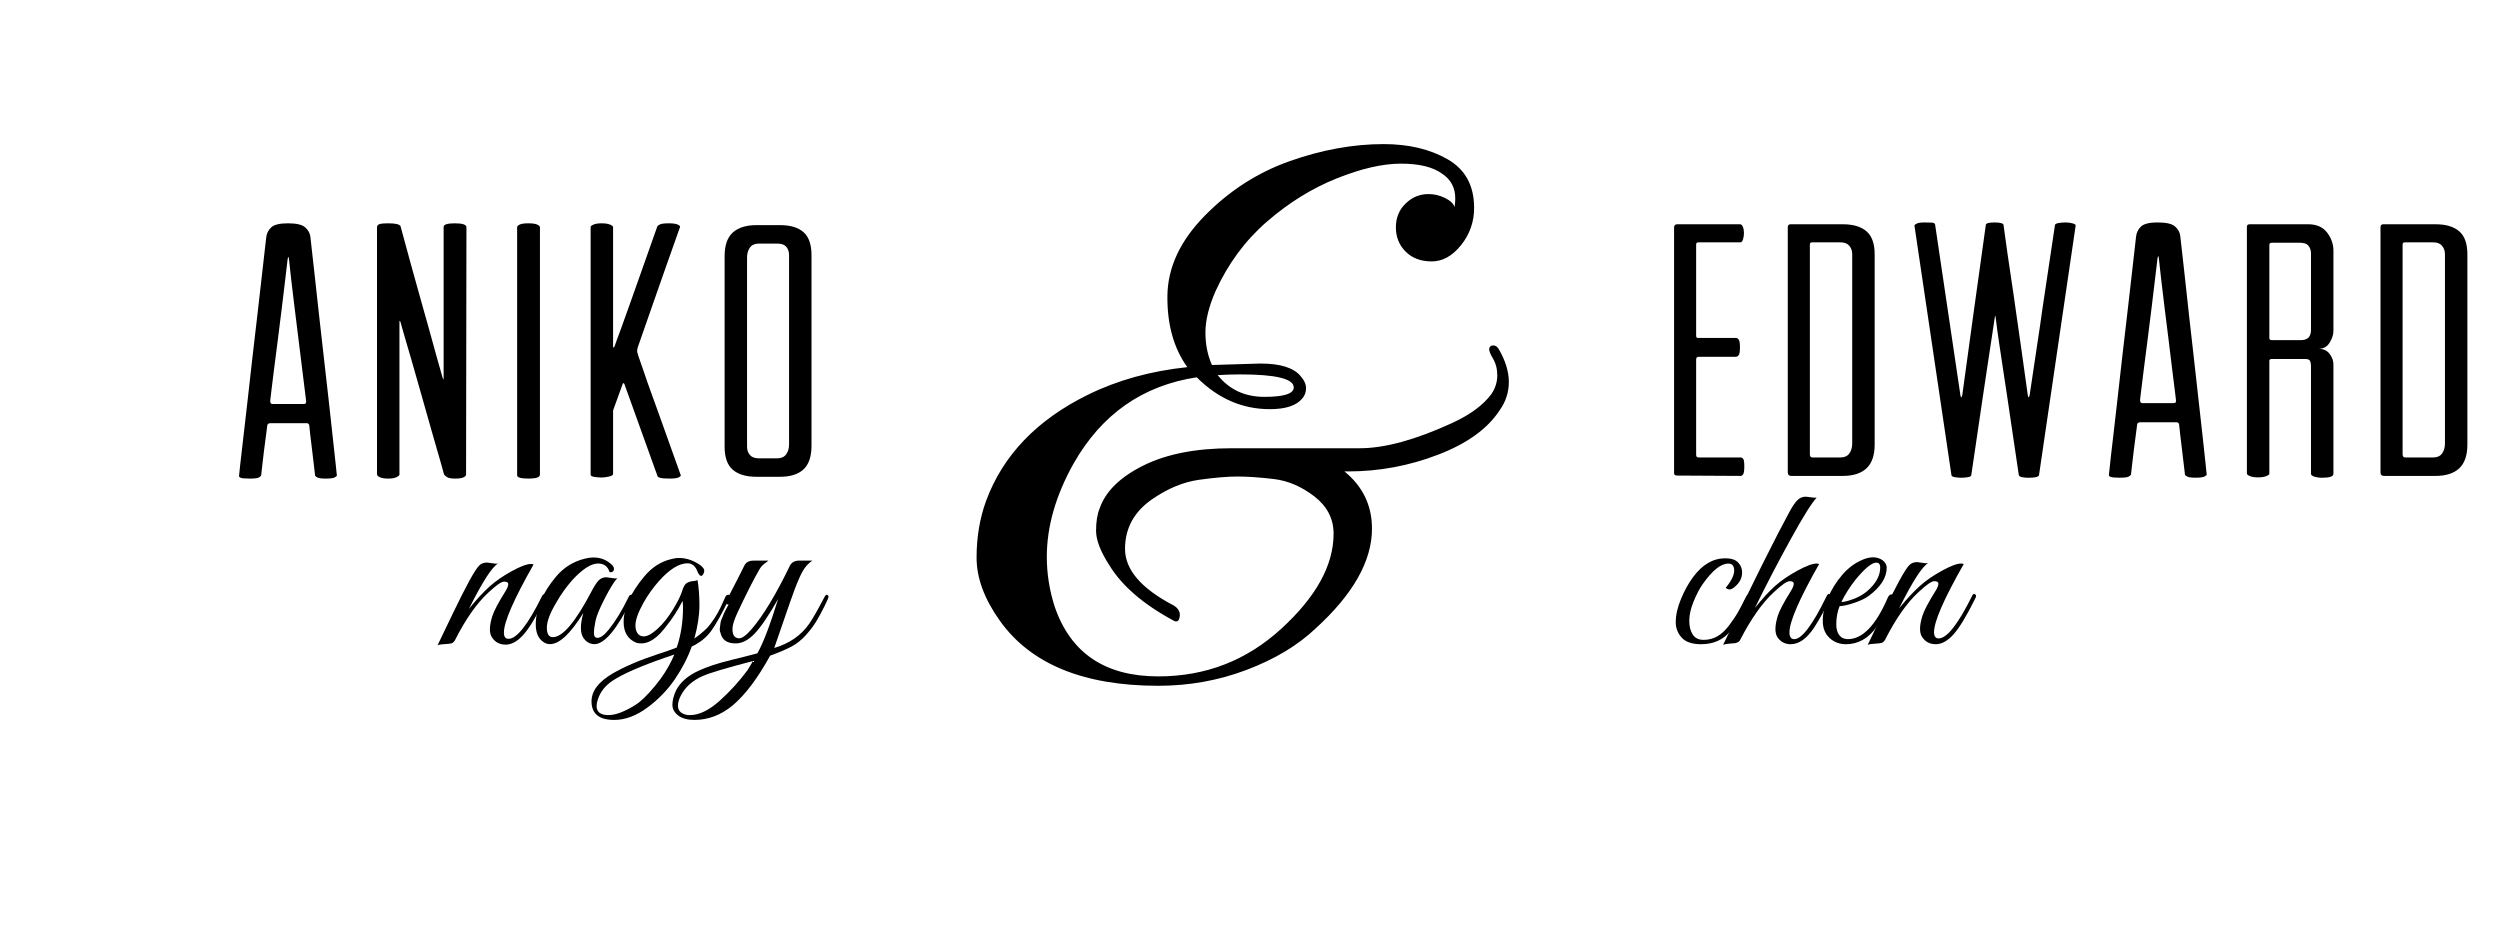
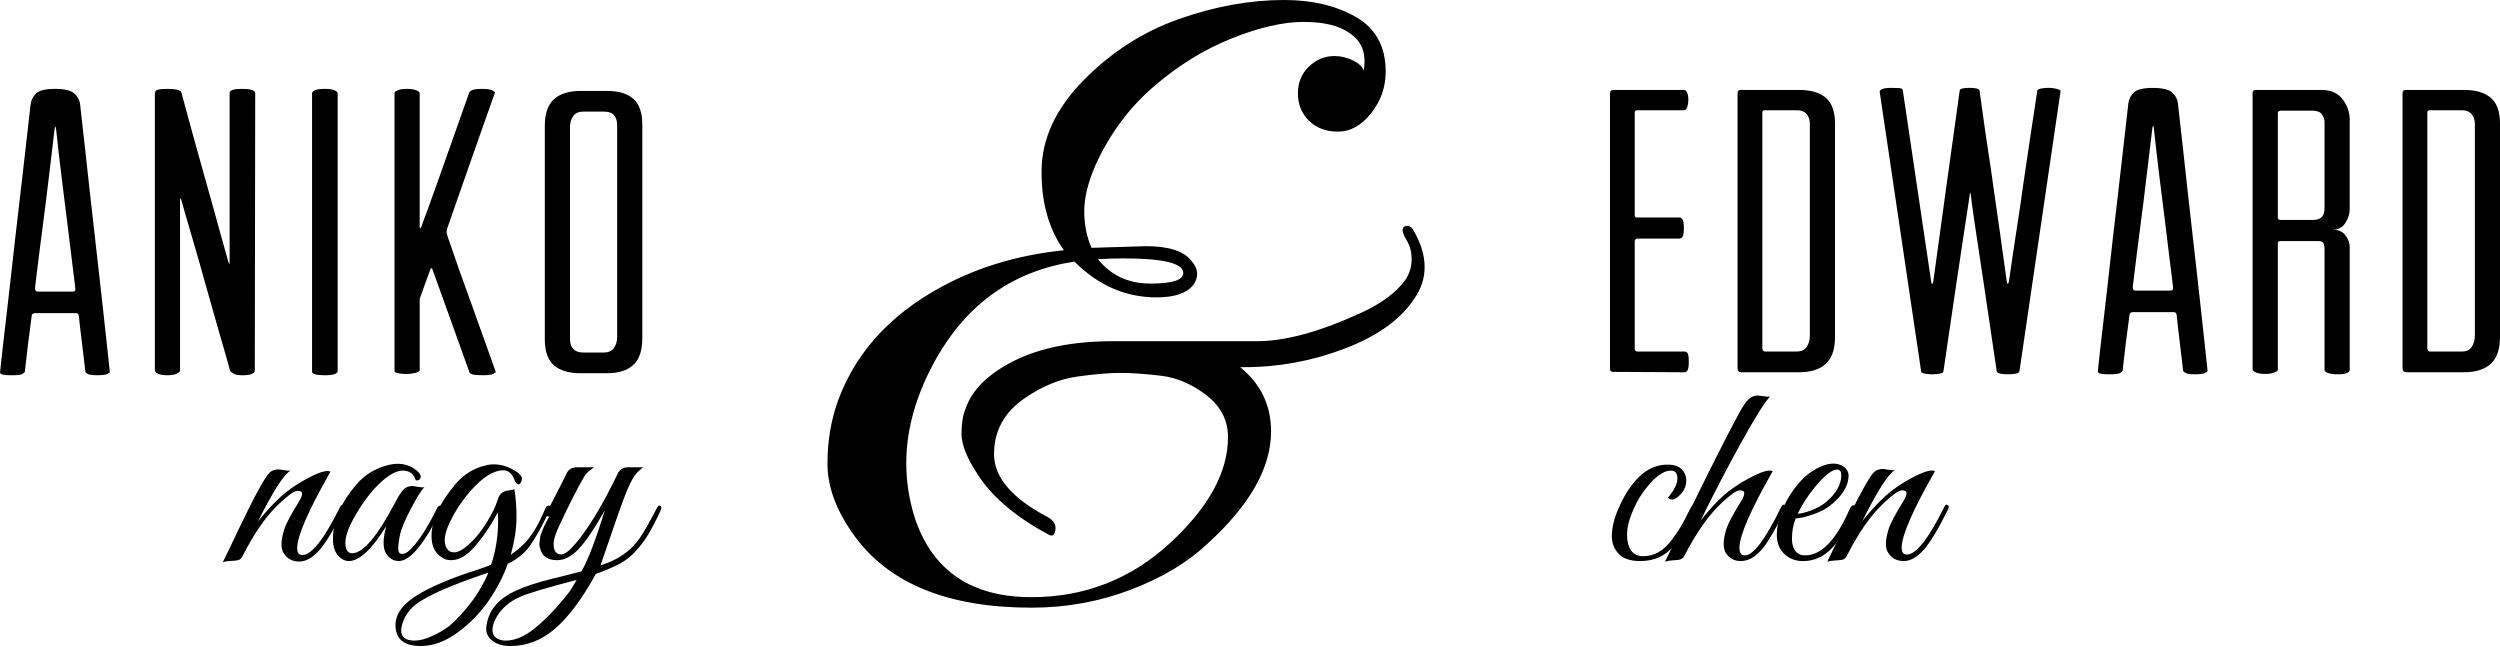
- <svg xmlns="http://www.w3.org/2000/svg" width="248.555" height="93.815" viewBox="0 0 248.555 93.815">
-   <path d="M28.627 22.202c.84 0 1.41.132 1.71.396.3.265.474.576.522.936 0 .048.04.427.125 1.134.083.708.186 1.62.306 2.736s.26 2.376.415 3.78c.156 1.404.318 2.838.486 4.302.168 1.464.33 2.898.487 4.302.156 1.404.293 2.658.414 3.762l.29 2.665c.07.672.107 1.02.107 1.043.023.05-.042.115-.198.2-.157.082-.45.124-.883.124s-.714-.035-.846-.107-.21-.132-.233-.18c0-.024-.03-.29-.09-.793l-.198-1.656-.2-1.656c-.06-.504-.09-.792-.09-.864-.023-.167-.107-.252-.25-.252h-3.6c-.193 0-.302.072-.325.216 0 .048-.036.324-.108.828a75.528 75.528 0 0 0-.216 1.656c-.07.6-.138 1.158-.197 1.674-.06.517-.09.786-.09.81-.024.072-.103.145-.234.217s-.44.107-.92.107-.78-.03-.9-.09-.167-.126-.143-.197c0-.024.036-.373.108-1.045.072-.67.174-1.56.306-2.664.133-1.104.277-2.358.433-3.762.156-1.404.318-2.844.486-4.32s.335-2.916.503-4.32c.168-1.404.312-2.664.432-3.78.12-1.116.222-2.016.306-2.7.084-.684.127-1.05.127-1.098a1.57 1.57 0 0 1 .504-1.008c.29-.264.84-.396 1.657-.396zm1.584 17.965c.192 0 .265-.12.217-.36 0-.023-.036-.317-.108-.882a254.03 254.03 0 0 1-.27-2.178 852.792 852.792 0 0 0-.757-6.12c-.132-1.032-.247-1.98-.342-2.844-.095-.864-.167-1.524-.215-1.98-.024-.192-.048-.275-.072-.252-.024.025-.048.11-.072.253-.047.456-.125 1.116-.233 1.98-.108.864-.222 1.812-.342 2.844-.12 1.032-.252 2.088-.396 3.168s-.27 2.064-.38 2.952c-.107.888-.197 1.62-.27 2.196-.07.576-.107.876-.107.9 0 .216.072.324.216.324h3.13zm15.875 7.29c-.168.083-.444.125-.828.125s-.654-.048-.81-.144-.258-.192-.306-.288c0-.023-.108-.414-.324-1.17-.216-.756-.486-1.692-.81-2.808a325.27 325.27 0 0 1-1.026-3.618c-.36-1.296-.702-2.496-1.026-3.6a926.206 926.206 0 0 1-.81-2.772c-.216-.744-.324-1.127-.324-1.152-.024-.072-.048-.114-.072-.126-.024-.012-.036.03-.036.126v15.156c0 .07-.096.156-.288.252-.192.096-.468.144-.828.144-.336 0-.606-.042-.81-.125-.204-.084-.306-.187-.306-.307V22.634c0-.192.09-.312.27-.36.18-.048.462-.072.846-.072.72 0 1.127.096 1.224.288.744 2.76 1.428 5.244 2.052 7.452l.774 2.754s.474 1.705.666 2.412a77.3 77.3 0 0 0 .486 1.728c.132.444.198.678.198.702.023.072.048.132.072.18.024.048.036-.023.036-.216v-14.94c0-.24.372-.36 1.116-.36.768 0 1.152.132 1.152.396l-.036 24.588c0 .097-.084.187-.252.27zm6.48.125c-.77 0-1.152-.107-1.152-.324v-24.66c0-.095.084-.186.252-.27.168-.083.456-.126.864-.126s.702.042.882.126c.18.084.27.175.27.27v24.588c0 .264-.372.396-1.116.396zm10.836-12.42c0 .05.066.252.198.612s.294.828.486 1.404c.19.576.42 1.224.684 1.944.264.72.528 1.452.792 2.196.624 1.752 1.332 3.732 2.124 5.94.024.048-.042.114-.198.198-.156.083-.45.125-.882.125-.48 0-.798-.022-.954-.07-.156-.05-.247-.097-.27-.145l-3.276-9.108c-.024-.096-.06-.15-.108-.162-.048-.012-.084.03-.108.126l-.9 2.485a.449.449 0 0 0-.036.198v6.211c0 .12-.144.21-.432.27-.288.06-.517.09-.684.09-.192 0-.427-.017-.702-.054-.276-.036-.414-.114-.414-.234V22.562c0-.072.096-.15.288-.234.192-.083.456-.126.792-.126.36 0 .642.042.846.126.204.084.306.175.306.27v11.844c0 .048.012.084.036.108.023.024.06-.012.108-.108 0-.023.066-.21.198-.558.13-.348.3-.804.504-1.368.204-.563.432-1.2.684-1.908l.774-2.178 2.088-5.904c.023-.072.114-.144.27-.216.156-.072.45-.108.882-.108.408 0 .702.042.882.126.18.084.257.162.234.234a894.123 894.123 0 0 1-1.404 3.96 557.76 557.76 0 0 0-1.35 3.852c-.492 1.416-.98 2.808-1.458 4.176-.072.24-.072.445 0 .612zm14.148-12.78c1.03 0 1.812.234 2.34.702.527.468.792 1.23.792 2.286v18.936c0 1.08-.265 1.867-.792 2.358-.528.492-1.31.738-2.34.738h-2.34c-1.032 0-1.818-.234-2.358-.702s-.81-1.23-.81-2.286V25.48c0-1.08.27-1.867.81-2.36.54-.49 1.326-.737 2.358-.737h2.34zm.9 2.988c0-.335-.09-.612-.27-.828-.18-.216-.474-.324-.882-.324h-1.872c-.384 0-.672.132-.864.396-.192.265-.288.588-.288.972v18.828c0 .336.096.612.288.828.192.216.48.324.864.324h1.872c.384 0 .672-.132.864-.396.192-.264.288-.588.288-.972V25.37zm-25.4 30.75c-1.967 3.457-2.95 5.713-2.95 6.77 0 .415.15.624.455.624.816 0 1.912-1.385 3.288-4.152.096-.225.192-.312.288-.264.097.047.145.11.145.19s-.032.177-.096.29c-.85 1.71-1.565 2.89-2.15 3.54-.583.647-1.167.972-1.75.972-.585 0-1.03-.225-1.333-.673-.16-.208-.24-.49-.24-.853 0-.36.08-.795.24-1.307.16-.513.6-1.345 1.32-2.496.176-.288.264-.516.264-.684s-.135-.252-.407-.252c-.272 0-.792.36-1.56 1.08-1.152 1.056-2.264 2.64-3.336 4.752-.096.16-.204.26-.324.3-.12.04-.356.068-.708.084s-.583.057-.696.12c.255-.512.76-1.56 1.51-3.144 1.345-2.8 2.225-4.4 2.64-4.8.193-.192.457-.288.793-.288.064 0 .228.023.492.07s.46.058.588.025c-.592.32-1.56 1.824-2.904 4.512.75-.928 1.435-1.668 2.05-2.22s1.357-1.063 2.22-1.536c.865-.473 1.497-.71 1.897-.71a.82.82 0 0 1 .264.05z" />
-   <path d="M60.155 59.445c-.528 1.016-.844 1.775-.948 2.28-.104.503-.156.91-.156 1.224s.12.467.36.467c.305 0 .68-.28 1.13-.84.655-.815 1.303-1.88 1.943-3.192.063-.144.136-.224.216-.24.127-.047.19 0 .19.145 0 .08-.023.176-.07.288-1.473 2.976-2.713 4.464-3.72 4.464-.465 0-.84-.224-1.13-.672-.143-.24-.215-.56-.215-.96s.08-.888.24-1.464c-1.28 2.064-2.384 3.096-3.312 3.096-.256 0-.488-.08-.696-.24-.48-.336-.72-.912-.72-1.728 0-1.567.68-3.16 2.04-4.776.768-.896 1.712-1.48 2.832-1.752.303-.08.59-.12.863-.12.736 0 1.36.257 1.872.77.16.175.208.343.144.503-.065.16-.202.224-.41.19-.175-.576-.56-.863-1.15-.863-.69 0-1.537.544-2.545 1.632a13.08 13.08 0 0 0-1.608 2.255c-.624 1.04-.936 1.872-.936 2.496s.2.938.6.938c.96 0 2.217-1.473 3.77-4.416.303-.592.56-.996.767-1.213a1.05 1.05 0 0 1 .792-.325c.063 0 .227.024.49.072.265.05.46.057.59.024-.29.287-.697.94-1.225 1.955z" />
-   <path d="M61.066 71.577c-1.504 0-2.256-.616-2.256-1.85 0-1.022.696-1.942 2.088-2.76 1.184-.687 2.696-1.335 4.536-1.942.848-.272 1.464-.488 1.848-.648.416-1.215.624-2.544.624-3.984 0-.287-.016-.504-.048-.647-.448.912-1.064 1.85-1.848 2.808-.928 1.152-1.848 1.6-2.76 1.344-.832-.352-1.248-1.04-1.248-2.063 0-1.376.688-2.888 2.064-4.536.752-.897 1.632-1.465 2.64-1.704.272-.08.543-.12.816-.12.72 0 1.424.24 2.112.72.256.208.384.384.384.527a.715.715 0 0 1-.144.42c-.096.137-.196.152-.3.05a.805.805 0 0 1-.204-.302c-.208-.59-.544-.887-1.008-.887-.848 0-1.8.593-2.856 1.776-.592.67-1.104 1.39-1.536 2.16-.528.958-.792 1.698-.792 2.22s.16.867.48 1.043a.84.84 0 0 0 .336.072c.368 0 .828-.252 1.38-.756.552-.505 1.064-1.146 1.536-1.92.472-.777.77-1.382.9-1.813.128-.432.284-.704.468-.816.184-.11.388-.175.612-.19.224-.016.375-.057.456-.12.128.72.192 1.563.192 2.532 0 .968-.168 2.068-.504 3.3.735-.528 1.26-1 1.572-1.416s.56-.792.744-1.128c.184-.336.348-.668.492-.996.144-.328.24-.54.288-.637a.333.333 0 0 1 .24-.18c.112-.023.168.028.168.156 0 .08-.024.177-.072.29-.704 1.455-1.292 2.507-1.764 3.155-.472.647-1.116 1.163-1.932 1.548-.384 1.088-.94 2.168-1.668 3.24a11.738 11.738 0 0 1-2.748 2.832c-1.104.814-2.2 1.222-3.288 1.222zm-1.752-1.39c0 .606.392.91 1.176.91.464 0 .987-.136 1.572-.407a8.267 8.267 0 0 0 1.452-.84c.656-.528 1.375-1.312 2.16-2.353.592-.832 1.048-1.64 1.368-2.424l-.84.288c-2.496.864-4.256 1.633-5.28 2.305-.752.496-1.248 1.128-1.488 1.896-.08.24-.12.45-.12.626z" />
-   <path d="M69.06 71.577c-.705 0-1.25-.147-1.633-.444-.384-.296-.576-.652-.576-1.068s.12-.887.36-1.416c.417-.816 1.17-1.473 2.257-1.968.816-.385 1.896-.74 3.24-1.068a85.974 85.974 0 0 0 2.592-.66c.575-1.008 1.263-2.81 2.063-5.4-.928 1.633-1.704 2.776-2.328 3.433-.624.656-1.256.983-1.896.983-.865 0-1.37-.36-1.513-1.08-.064-.11-.08-.28-.048-.504.03-.224.05-.384.06-.48.007-.096.06-.25.155-.467.096-.218.16-.374.192-.47.176-.367.328-.655.456-.863-.256 0-.328-.13-.216-.385l.432-.84c.543-1.04.99-1.92 1.343-2.64.16-.336.472-.504.936-.504h1.463a2.905 2.905 0 0 1-.24.192c-.288.19-.504.416-.648.672-.576.992-1.296 2.408-2.16 4.248-.352.752-.528 1.304-.528 1.656 0 .352.06.6.18.743s.284.215.492.215c.303 0 .727-.32 1.27-.96 1.137-1.327 2.393-3.415 3.77-6.264.175-.335.487-.503.935-.503h1.296c-.416.288-.743.65-.983 1.092-.24.44-.5 1.035-.78 1.787s-.632 1.752-1.056 3a221.091 221.091 0 0 1-.97 2.81c1.503-.45 2.655-1.24 3.455-2.378.352-.497.855-1.376 1.512-2.64.112-.225.212-.313.3-.266.087.05.132.113.132.193s-.133.387-.397.924c-.264.536-.532 1.032-.804 1.488s-.625.925-1.057 1.404c-.432.48-.912.86-1.44 1.14-.528.28-1.232.58-2.112.9-1.23 2.24-2.47 3.888-3.72 4.943-1.168.963-2.432 1.442-3.79 1.442zM67.666 69.2c-.176.353-.264.677-.264.974 0 .295.112.523.336.684.224.16.503.24.84.24.927 0 1.92-.477 2.975-1.43a20.168 20.168 0 0 0 2.784-3.06l.527-.888c-2.64.688-4.304 1.185-4.992 1.488-1.024.448-1.76 1.112-2.208 1.993zm103.909-10.766c.56-.672.84-1.24.84-1.705 0-.464-.192-.696-.576-.696-.753 0-1.608.688-2.568 2.064-.305.432-.6 1-.89 1.703-.287.706-.43 1.342-.43 1.91 0 .567.114 1.027.347 1.38.23.352.59.527 1.08.527s.938-.115 1.355-.348c.416-.233.812-.602 1.188-1.105s.66-.924.853-1.26c.19-.336.456-.84.792-1.513.11-.223.207-.315.288-.275.08.04.12.096.12.168s-.108.336-.324.792c-.217.456-.433.884-.648 1.284s-.524.85-.924 1.345c-.72.896-1.704 1.344-2.952 1.344-.896 0-1.54-.22-1.932-.66a2.218 2.218 0 0 1-.588-1.524c0-.704.17-1.473.516-2.305.344-.83.74-1.55 1.188-2.158.928-1.265 2-1.896 3.217-1.896.59 0 1.02.14 1.282.42.265.28.396.605.396.972 0 .545-.225 1.01-.672 1.393-.225.21-.412.313-.564.313s-.285-.058-.397-.17z" />
-   <path d="M177.91 62.873c0 .448.16.672.48.672.752 0 1.815-1.408 3.19-4.224.113-.223.213-.31.302-.264.088.05.132.113.132.192 0 .08-.093.31-.276.685a34.75 34.75 0 0 1-.552 1.08 24.37 24.37 0 0 1-.804 1.355c-.736 1.12-1.52 1.68-2.353 1.68-.545 0-.977-.224-1.297-.672-.144-.207-.216-.492-.216-.852s.08-.796.24-1.31c.16-.51.6-1.343 1.32-2.495.175-.288.264-.517.264-.685s-.136-.252-.407-.252c-.272 0-.792.36-1.56 1.08-1.152 1.056-2.272 2.64-3.36 4.752-.112.24-.408.36-.888.36-.433.03-.704.08-.816.144 3.04-6.32 5.24-10.73 6.6-13.226.303-.56.57-.95.804-1.176.23-.224.508-.336.828-.336.08 0 .247.02.504.06.256.04.447.053.575.036-.478.496-1.34 1.87-2.578 4.117a155.14 155.14 0 0 0-3.564 6.852c.752-.943 1.428-1.68 2.028-2.208.6-.53 1.332-1.03 2.195-1.5.865-.473 1.497-.71 1.897-.71.096 0 .184.017.264.05-1.965 3.457-2.95 5.72-2.95 6.793z" />
-   <path d="M182.902 60.258c-.224.543-.336 1.15-.336 1.823 0 .45.1.805.3 1.068.2.265.484.396.853.396 1.454 0 2.774-1.367 3.96-4.104.11-.256.247-.368.407-.336.063.016.096.056.096.12 0 .063-.18.483-.54 1.26s-.725 1.403-1.092 1.884c-.815 1.12-1.823 1.68-3.023 1.68-.64 0-1.185-.207-1.632-.623-.448-.416-.672-.984-.672-1.705 0-.72.172-1.483.516-2.29.343-.81.81-1.562 1.403-2.257.592-.697 1.27-1.205 2.04-1.525.368-.16.72-.24 1.056-.24s.647.097.936.29c.27.224.407.472.407.743 0 .96-.575 1.88-1.728 2.76-.353.272-.85.517-1.488.733-.64.215-1.13.325-1.465.325zm4.033-3.84c0-.32-.128-.48-.384-.48-.447 0-1.127.552-2.04 1.656a12.449 12.449 0 0 0-1.44 2.256c.273 0 .67-.097 1.19-.29.52-.19.97-.446 1.354-.767.88-.752 1.32-1.544 1.32-2.376z" />
-   <path d="M195.238 56.08c-1.968 3.457-2.952 5.713-2.952 6.77 0 .416.15.623.456.623.815 0 1.912-1.383 3.288-4.15.096-.225.19-.313.288-.266.096.05.144.113.144.192 0 .08-.032.176-.096.287-.85 1.713-1.564 2.893-2.148 3.54s-1.168.972-1.752.972-1.028-.225-1.332-.673c-.16-.207-.24-.492-.24-.852s.08-.796.24-1.31c.16-.51.6-1.343 1.32-2.495.176-.287.264-.516.264-.684s-.136-.252-.407-.252c-.27 0-.79.36-1.56 1.08-1.152 1.056-2.265 2.64-3.336 4.752-.096.16-.204.26-.324.3s-.356.067-.708.084-.584.056-.695.12c.256-.512.76-1.56 1.512-3.145 1.343-2.8 2.223-4.4 2.64-4.8.19-.19.455-.288.79-.288.064 0 .23.024.493.072.264.048.46.056.588.023-.59.32-1.56 1.823-2.903 4.512.752-.928 1.437-1.668 2.053-2.22.615-.553 1.355-1.064 2.22-1.536s1.496-.71 1.896-.71c.094.003.182.02.262.05zm-21.922-10.455c.07.096.107.348.107.755 0 .385-.036.637-.107.756-.072.12-.157.18-.252.18l-6.337-.035c-.192 0-.287-.083-.287-.25V22.62c0-.216.107-.324.323-.324h6.23c.118 0 .215.084.287.252.07.168.107.373.107.612 0 .216-.03.426-.09.63-.06.204-.15.306-.27.306h-4.177c-.144 0-.216.072-.216.216v9.072c0 .144.06.216.18.216h3.816c.072 0 .15.054.234.162.084.108.126.366.126.774s-.042.666-.126.774c-.085.108-.175.162-.27.162h-3.71c-.167 0-.25.096-.25.288v9.468c0 .168.083.252.25.252h4.142c.12 0 .218.048.29.143zm9.9-23.328c1.03 0 1.818.234 2.357.702.54.467.81 1.23.81 2.285v18.9c0 1.08-.27 1.872-.81 2.376-.54.505-1.326.757-2.357.757h-5.112c-.24 0-.36-.12-.36-.36V22.585c0-.192.096-.288.288-.288h5.184zm.935 2.988c0-.335-.095-.617-.287-.846-.192-.23-.48-.343-.863-.343h-2.845c-.144 0-.216.072-.216.216v20.844c0 .216.083.324.25.324H183c.384 0 .67-.13.863-.395.192-.264.288-.6.288-1.008V25.285zm21.239-3.168c.218 0 .44.03.667.09.23.06.33.138.307.234l-3.637 24.77c-.023.12-.138.197-.342.233s-.426.055-.666.055a3.85 3.85 0 0 1-.685-.055c-.192-.036-.3-.114-.324-.234l-1.15-7.776c-.145-.96-.288-1.914-.433-2.862-.144-.948-.27-1.788-.378-2.52a85.203 85.203 0 0 1-.343-2.538c-.024-.095-.042-.13-.054-.108a.233.233 0 0 0-.02.108c0 .024-.035.265-.107.72l-.27 1.782s-.234 1.566-.378 2.502c-.145.936-.288 1.896-.432 2.88-.337 2.304-.72 4.908-1.152 7.812 0 .12-.114.198-.342.234-.23.036-.45.055-.666.055-.192 0-.402-.02-.63-.056-.23-.036-.343-.114-.343-.234l-3.672-24.768c0-.072.08-.144.235-.216.155-.072.4-.108.738-.108.335 0 .594.006.773.018.18.013.282.078.307.198l2.52 16.992c.048.24.108.23.18-.036.433-3.12.816-5.916 1.152-8.388.144-1.056.288-2.088.432-3.096.145-1.008.27-1.914.378-2.718.108-.804.198-1.452.27-1.944.073-.492.108-.75.108-.774 0-.167.288-.252.864-.252s.876.084.9.252c0 .024.036.288.107.792.072.504.162 1.152.27 1.944.108.792.24 1.692.397 2.7.157 1.008.308 2.04.45 3.096.36 2.472.757 5.28 1.19 8.424.022.12.053.175.09.162.035-.012.064-.078.09-.198a547.645 547.645 0 0 1 .808-5.4c.156-1.008.307-2.04.45-3.096.36-2.472.78-5.28 1.26-8.424.024-.095.15-.162.38-.198.23-.037.462-.055.703-.055zm9.145 0c.84 0 1.41.132 1.71.396.3.265.474.576.52.936 0 .047.043.426.127 1.133.084.708.186 1.62.307 2.736a1007.712 1007.712 0 0 0 .898 8.08 1258.577 1258.577 0 0 1 .9 8.065l.288 2.664c.072.67.107 1.02.107 1.043.024.048-.042.113-.197.197-.156.084-.45.127-.882.127-.433 0-.715-.037-.847-.11-.132-.07-.21-.13-.233-.18 0-.022-.03-.286-.09-.79l-.198-1.657c-.072-.6-.14-1.152-.198-1.656-.06-.504-.09-.792-.09-.864-.024-.167-.108-.252-.252-.252h-3.6c-.193 0-.3.072-.324.216 0 .048-.036.324-.108.828a69.889 69.889 0 0 0-.216 1.656c-.072.6-.14 1.158-.198 1.674-.06.517-.09.787-.09.81-.024.073-.103.145-.234.216-.132.072-.438.11-.918.11s-.78-.032-.9-.092-.168-.126-.144-.198a193.64 193.64 0 0 1 .414-3.708c.132-1.104.275-2.358.432-3.762.156-1.404.318-2.844.486-4.32s.336-2.916.504-4.32c.168-1.404.312-2.664.433-3.78.12-1.116.222-2.016.306-2.7.083-.684.125-1.05.125-1.098a1.57 1.57 0 0 1 .504-1.008c.287-.262.84-.395 1.655-.395zm1.584 17.965c.19 0 .263-.12.215-.36 0-.023-.036-.317-.108-.882l-.27-2.178c-.108-.888-.23-1.872-.36-2.952s-.264-2.136-.396-3.168-.246-1.98-.34-2.844c-.098-.864-.17-1.524-.218-1.98-.023-.192-.048-.275-.07-.252-.025.024-.05.108-.073.252-.05.456-.127 1.116-.235 1.98-.107.864-.222 1.812-.342 2.844-.12 1.032-.252 2.088-.396 3.168a239.18 239.18 0 0 0-.378 2.952l-.272 2.196s-.108.876-.108.9c0 .216.072.324.217.324h3.132zm15.876-7.202c0 .385-.126.78-.378 1.19-.252.407-.618.61-1.098.61.478 0 .845.17 1.097.505.252.336.378.684.378 1.044V47.1c0 .265-.36.397-1.08.397a2.63 2.63 0 0 1-.828-.11c-.216-.07-.324-.166-.324-.286V36.375c0-.192-.03-.354-.09-.486-.06-.13-.222-.198-.485-.198h-3.312c-.168 0-.252.06-.252.18v11.232c0 .072-.103.15-.306.234-.204.084-.475.125-.81.125s-.607-.04-.81-.124c-.205-.084-.307-.174-.307-.27v-24.52c0-.168.096-.253.288-.253h5.797c.84 0 1.47.276 1.89.828.42.552.63 1.152.63 1.8v7.956zm-3.24.937c.672 0 1.008-.336 1.008-1.008v-7.633c0-.264-.078-.504-.233-.72-.156-.216-.45-.324-.882-.324h-2.772c-.168 0-.252.072-.252.216v9.25c0 .145.072.217.216.217h2.915zm13.391-11.52c1.03 0 1.818.234 2.357.702.54.467.81 1.23.81 2.285v18.9c0 1.08-.27 1.872-.81 2.376-.54.505-1.326.757-2.357.757h-5.112c-.24 0-.36-.12-.36-.36V22.585c0-.192.096-.288.288-.288h5.184zm.936 2.988c0-.335-.096-.617-.288-.846-.192-.23-.48-.343-.863-.343h-2.844c-.144 0-.216.072-.216.216v20.844c0 .216.084.324.252.324h2.81c.383 0 .67-.13.862-.395.192-.264.288-.6.288-1.008V25.285zM120.49 36.288l4.825-.144c2.016 0 3.36.432 4.03 1.296.337.385.506.768.506 1.152 0 .385-.12.72-.36 1.008-.575.72-1.655 1.08-3.24 1.08-2.735 0-5.16-1.055-7.27-3.168-5.377.817-9.458 3.672-12.24 8.568-1.777 3.168-2.665 6.264-2.665 9.288 0 1.682.263 3.337.792 4.97 1.584 4.606 5.015 6.91 10.296 6.91 4.704 0 8.784-1.583 12.24-4.752 3.456-3.168 5.184-6.312 5.184-9.432 0-1.487-.637-2.724-1.908-3.708-1.273-.983-2.617-1.56-4.032-1.73-1.417-.166-2.617-.25-3.6-.25-.985 0-2.257.107-3.817.323-1.56.216-3.107.853-4.643 1.907-1.825 1.248-2.736 2.904-2.736 4.968s1.608 3.937 4.825 5.616c.48.29.684.66.612 1.116-.072.457-.277.59-.612.396-3.024-1.63-5.16-3.48-6.408-5.544-.864-1.343-1.296-2.472-1.296-3.384 0-.91.12-1.656.36-2.232.577-1.68 2.017-3.096 4.32-4.248 2.305-1.15 5.232-1.728 8.785-1.728h12.744c2.495 0 5.567-.84 9.215-2.52 1.775-.815 3.072-1.775 3.89-2.88.382-.576.575-1.188.575-1.836s-.145-1.212-.434-1.692c-.287-.48-.408-.815-.36-1.008.048-.19.18-.288.397-.288.215 0 .396.12.54.36.67 1.152 1.007 2.245 1.007 3.276 0 1.033-.312 1.98-.936 2.844-1.2 1.825-3.24 3.29-6.12 4.392a24.716 24.716 0 0 1-8.927 1.656h-.36c1.823 1.488 2.736 3.385 2.736 5.688 0 3.216-1.872 6.528-5.616 9.936-1.776 1.68-4.057 3.048-6.84 4.104-2.785 1.055-5.713 1.584-8.784 1.584-7.44 0-12.697-2.16-15.768-6.48-1.537-2.16-2.304-4.248-2.304-6.264s.313-3.89.937-5.616c1.68-4.56 5.064-8.087 10.152-10.584 2.926-1.44 6.214-2.35 9.863-2.736-1.344-1.872-2.004-4.223-1.98-7.056.024-2.832 1.26-5.496 3.708-7.992 2.45-2.496 5.268-4.308 8.46-5.436 3.192-1.127 6.3-1.692 9.324-1.692 2.496 0 4.62.504 6.372 1.512 1.752 1.008 2.63 2.617 2.63 4.824a5.765 5.765 0 0 1-1.298 3.708c-.863 1.08-1.836 1.62-2.916 1.62-1.08 0-1.943-.324-2.592-.972-.647-.648-.972-1.452-.972-2.412s.324-1.75.972-2.376c.648-.624 1.404-.936 2.27-.936.574 0 1.126.133 1.654.396.53.264.84.565.938.9.047-.288.07-.576.07-.864 0-1.056-.432-1.872-1.295-2.448-.913-.67-2.28-1.008-4.104-1.008-1.825 0-3.96.493-6.408 1.476-2.448.984-4.752 2.412-6.912 4.284-2.16 1.872-3.864 4.176-5.112 6.912-.672 1.537-1.007 2.905-1.007 4.104 0 1.202.216 2.282.648 3.242zm8.136 2.232c0-.864-1.776-1.296-5.328-1.296-.72 0-1.465.025-2.232.072 1.152 1.44 2.7 2.16 4.644 2.16s2.916-.312 2.916-.936z" />
+ <svg xmlns="http://www.w3.org/2000/svg" width="221.551" height="57.251" viewBox="23.762 14.326 221.551 57.251">
+   <path d="M28.627 22.202c.84 0 1.41.132 1.71.396.3.265.474.576.52.937 0 .048.04.427.126 1.134.083.707.187 1.62.307 2.734.12 1.116.26 2.377.415 3.78.155 1.404.317 2.838.485 4.302.168 1.465.33 2.898.487 4.303.156 1.402.293 2.656.414 3.76l.29 2.666c.07.672.107 1.02.107 1.043.023.05-.042.114-.197.2-.157.08-.45.123-.883.123-.434 0-.715-.035-.847-.107s-.21-.132-.232-.18c0-.024-.03-.29-.09-.793l-.198-1.656-.2-1.656c-.06-.503-.09-.79-.09-.862-.023-.167-.107-.252-.25-.252h-3.6c-.193 0-.303.07-.325.216 0 .048-.036.324-.108.828s-.144 1.057-.216 1.655c-.07.6-.138 1.158-.196 1.675-.06.517-.09.785-.09.81-.024.072-.104.145-.234.217s-.44.107-.92.107c-.48 0-.78-.03-.9-.09s-.166-.126-.143-.197c0-.024.036-.373.108-1.045.072-.67.174-1.56.306-2.664.134-1.104.278-2.358.435-3.762.155-1.404.317-2.845.485-4.32.168-1.477.335-2.916.503-4.32.168-1.403.312-2.664.433-3.78.12-1.115.222-2.016.306-2.7.084-.684.127-1.05.127-1.098.047-.407.215-.744.503-1.008.29-.264.84-.396 1.657-.396h-.003zm1.584 17.965c.192 0 .266-.12.218-.36 0-.022-.036-.316-.108-.882a934.459 934.459 0 0 1-.63-5.13c-.133-1.08-.266-2.136-.396-3.168-.132-1.032-.247-1.98-.342-2.844a521.25 521.25 0 0 1-.216-1.98c-.023-.192-.048-.275-.07-.252-.025.026-.05.11-.073.254-.047.456-.125 1.116-.233 1.98-.107.863-.222 1.812-.342 2.844s-.252 2.088-.396 3.168a285.23 285.23 0 0 0-.38 2.952c-.107.888-.197 1.62-.27 2.195-.07.576-.108.876-.108.9 0 .216.072.324.217.324h3.13zm15.876 7.29c-.168.083-.444.125-.828.125s-.654-.048-.81-.145c-.156-.096-.26-.19-.307-.288 0-.023-.106-.415-.323-1.17-.216-.757-.485-1.692-.81-2.81s-.666-2.32-1.026-3.617c-.358-1.296-.7-2.496-1.024-3.6-.324-1.104-.595-2.027-.81-2.772a27.88 27.88 0 0 1-.325-1.15c-.022-.072-.047-.114-.07-.127-.024-.012-.036.03-.036.127v15.155c0 .07-.096.156-.288.252-.192.097-.468.145-.828.145-.336 0-.605-.042-.81-.125-.204-.084-.307-.188-.307-.308V22.633c0-.192.09-.312.272-.36.18-.048.462-.07.846-.07.72 0 1.127.095 1.224.287a662.8 662.8 0 0 0 2.053 7.452l.773 2.754s.475 1.705.666 2.412c.192.708.354 1.284.486 1.73s.198.677.198.7c.022.072.048.133.07.18.025.05.037-.022.037-.215v-14.94c0-.24.372-.36 1.116-.36.77 0 1.153.133 1.153.397l-.036 24.588c0 .095-.083.185-.25.27zm6.48.125c-.77 0-1.15-.107-1.15-.324v-24.66c0-.095.083-.186.25-.27.17-.083.457-.126.864-.126.408 0 .702.042.883.126.18.084.27.175.27.27v24.588c0 .264-.373.396-1.117.396zm10.836-12.42c0 .05.066.252.198.61.132.36.294.83.486 1.405.19.576.42 1.224.684 1.944.265.72.528 1.453.792 2.196.624 1.752 1.332 3.732 2.124 5.94.024.048-.042.114-.198.198-.155.083-.45.125-.882.125-.48 0-.798-.023-.954-.07-.155-.05-.247-.098-.27-.146l-3.276-9.108c-.023-.096-.06-.15-.107-.162s-.085.03-.11.126l-.898 2.485a.446.446 0 0 0-.036.198v6.21c0 .12-.145.21-.433.27s-.517.09-.684.09c-.193 0-.428-.016-.703-.053-.276-.036-.414-.114-.414-.234V22.562c0-.07.096-.15.288-.233.193-.084.457-.127.793-.127.36 0 .642.042.846.126s.306.174.306.27v11.843c0 .05.012.084.036.108.022.025.06-.01.107-.107 0-.022.065-.21.197-.558.13-.348.3-.804.504-1.368.205-.562.433-1.2.685-1.908l.774-2.18 2.087-5.903c.023-.07.114-.144.27-.216.156-.07.45-.106.883-.106.407 0 .702.042.882.126s.257.162.233.233a892.36 892.36 0 0 1-1.403 3.96c-.41 1.152-.858 2.437-1.35 3.853-.492 1.416-.98 2.808-1.46 4.176-.072.238-.072.443 0 .61zm14.148-12.78c1.03 0 1.812.234 2.34.702.527.468.792 1.23.792 2.286v18.936c0 1.08-.265 1.867-.792 2.358-.528.492-1.31.737-2.34.737h-2.34c-1.032 0-1.818-.232-2.358-.7-.54-.47-.81-1.23-.81-2.286V25.48c0-1.08.27-1.867.81-2.36.54-.49 1.326-.736 2.358-.736l2.34-.002zm.9 2.988c0-.335-.09-.612-.27-.828s-.475-.324-.883-.324h-1.872c-.384 0-.672.132-.864.396-.19.265-.287.588-.287.972v18.828c0 .336.097.61.288.828.193.216.48.323.865.323H77.3c.384 0 .672-.132.864-.396.192-.265.29-.59.29-.973V25.37zM53.05 56.12c-1.967 3.457-2.95 5.713-2.95 6.77 0 .415.15.624.455.624.816 0 1.912-1.385 3.288-4.152.096-.225.192-.312.288-.264.098.047.146.11.146.19s-.03.177-.096.29c-.85 1.71-1.564 2.89-2.15 3.54-.583.646-1.167.972-1.75.972-.585 0-1.03-.225-1.333-.673-.16-.208-.24-.49-.24-.854 0-.36.08-.795.24-1.307.16-.513.6-1.345 1.32-2.496.176-.288.264-.516.264-.684s-.134-.252-.405-.252c-.272 0-.792.36-1.56 1.08-1.152 1.056-2.265 2.64-3.337 4.752-.096.16-.204.26-.324.3-.12.04-.355.067-.708.084-.352.016-.583.057-.695.12.256-.513.76-1.56 1.51-3.145 1.346-2.8 2.226-4.4 2.64-4.8.194-.192.458-.288.794-.288.064 0 .23.023.492.07.265.047.46.058.588.024-.592.32-1.56 1.825-2.903 4.514.75-.93 1.436-1.668 2.05-2.22.616-.553 1.357-1.063 2.22-1.536.866-.474 1.498-.71 1.898-.71a.877.877 0 0 1 .262.052z" />
+   <path d="M60.155 59.445c-.527 1.017-.844 1.775-.947 2.28-.104.503-.156.91-.156 1.225 0 .313.12.467.36.467.305 0 .68-.28 1.13-.84.654-.815 1.303-1.88 1.942-3.192.063-.144.137-.224.217-.24.128-.047.19 0 .19.146a.76.76 0 0 1-.07.29c-1.473 2.975-2.713 4.463-3.72 4.463-.465 0-.84-.225-1.13-.672-.143-.24-.215-.56-.215-.96 0-.4.08-.888.24-1.464-1.28 2.064-2.385 3.097-3.312 3.097-.256 0-.488-.08-.696-.24-.48-.336-.72-.912-.72-1.728 0-1.567.68-3.16 2.04-4.776.77-.897 1.712-1.48 2.832-1.753.302-.08.59-.12.862-.12.735 0 1.36.257 1.872.77.16.176.208.344.144.504-.064.16-.202.225-.41.19-.175-.576-.56-.863-1.15-.863-.69 0-1.536.544-2.544 1.633a13.08 13.08 0 0 0-1.608 2.255c-.624 1.04-.936 1.872-.936 2.496s.2.94.6.94c.96 0 2.217-1.474 3.77-4.417.304-.592.56-.996.768-1.213a1.05 1.05 0 0 1 .792-.325c.062 0 .227.024.49.072.265.05.46.057.59.023-.29.287-.697.94-1.226 1.955z" />
+   <path d="M61.066 71.577c-1.504 0-2.256-.616-2.256-1.85 0-1.022.696-1.942 2.088-2.76 1.185-.688 2.696-1.336 4.536-1.943.85-.27 1.464-.487 1.85-.647.415-1.215.623-2.544.623-3.984 0-.287-.017-.504-.05-.646-.446.912-1.062 1.85-1.847 2.808-.928 1.152-1.848 1.6-2.76 1.344-.832-.353-1.248-1.04-1.248-2.063 0-1.376.688-2.888 2.063-4.536.752-.896 1.633-1.464 2.64-1.703.272-.08.544-.12.816-.12.722 0 1.425.24 2.113.72.256.208.384.385.384.527a.713.713 0 0 1-.144.42c-.097.137-.196.152-.3.05a.786.786 0 0 1-.204-.302c-.21-.59-.545-.887-1.01-.887-.848 0-1.8.593-2.855 1.775-.592.67-1.104 1.39-1.536 2.16-.53.958-.793 1.698-.793 2.22 0 .522.16.867.48 1.044.11.048.224.07.336.07.367 0 .827-.25 1.38-.755.552-.506 1.063-1.147 1.536-1.92.47-.778.77-1.383.898-1.813.128-.433.284-.704.468-.816.185-.11.39-.174.612-.19s.375-.056.456-.118c.128.72.192 1.562.192 2.53s-.168 2.07-.504 3.302c.734-.528 1.26-1 1.57-1.416.313-.416.562-.792.745-1.128.185-.337.35-.67.492-.996.143-.328.24-.54.287-.638a.335.335 0 0 1 .24-.18c.11-.023.168.028.168.156 0 .08-.024.177-.072.29-.704 1.455-1.292 2.507-1.764 3.154-.474.647-1.117 1.163-1.934 1.55-.384 1.087-.94 2.167-1.668 3.238a11.72 11.72 0 0 1-2.748 2.832c-1.1.813-2.196 1.22-3.284 1.22zm-1.752-1.39c0 .606.393.91 1.177.91.465 0 .987-.136 1.572-.407a8.143 8.143 0 0 0 1.452-.84c.656-.527 1.375-1.312 2.16-2.353.592-.832 1.048-1.64 1.368-2.424l-.84.287c-2.496.864-4.257 1.634-5.28 2.306-.752.496-1.248 1.128-1.488 1.896-.08.24-.12.45-.12.625z" />
+   <path d="M69.06 71.577c-.705 0-1.25-.147-1.633-.444-.384-.296-.576-.652-.576-1.068s.12-.887.36-1.416c.418-.816 1.17-1.474 2.258-1.97.816-.384 1.896-.74 3.24-1.067a82.846 82.846 0 0 0 2.592-.66c.575-1.008 1.263-2.81 2.062-5.4-.928 1.634-1.703 2.777-2.327 3.434s-1.257.983-1.896.983c-.866 0-1.37-.36-1.514-1.08-.064-.11-.08-.28-.048-.504.03-.224.05-.384.06-.48.007-.096.06-.25.155-.467.096-.22.16-.375.19-.47.178-.368.33-.656.457-.864-.256 0-.328-.13-.216-.385l.433-.84c.543-1.04.99-1.92 1.343-2.64.16-.336.472-.504.936-.504H76.4a2.697 2.697 0 0 1-.24.192c-.288.19-.505.416-.648.672-.576.992-1.296 2.408-2.16 4.248-.352.752-.528 1.304-.528 1.656 0 .352.06.6.18.743a.61.61 0 0 0 .493.215c.303 0 .727-.32 1.27-.96 1.137-1.327 2.394-3.415 3.77-6.265.176-.335.487-.503.936-.503h1.296c-.417.288-.744.65-.983 1.093-.24.44-.5 1.034-.78 1.787-.28.752-.632 1.752-1.057 3a211.037 211.037 0 0 1-.97 2.81c1.503-.45 2.655-1.24 3.455-2.378.353-.497.855-1.376 1.512-2.64.112-.226.212-.313.3-.267.088.05.133.112.133.192s-.133.387-.397.924a21.147 21.147 0 0 1-.804 1.488 9.052 9.052 0 0 1-1.058 1.403 5.25 5.25 0 0 1-1.44 1.14c-.528.28-1.232.58-2.112.9-1.23 2.24-2.47 3.89-3.72 4.943-1.168.963-2.432 1.442-3.79 1.442v.005zM67.666 69.2c-.176.353-.265.677-.265.974 0 .295.113.523.337.684.225.16.504.24.84.24.928 0 1.92-.477 2.976-1.43a20.168 20.168 0 0 0 2.784-3.06l.526-.89c-2.64.69-4.304 1.186-4.99 1.49-1.025.447-1.762 1.11-2.21 1.992h.003zm103.909-10.766c.56-.672.84-1.24.84-1.705 0-.465-.192-.696-.576-.696-.754 0-1.61.688-2.57 2.063-.304.432-.6 1-.89 1.703-.286.706-.43 1.342-.43 1.91 0 .566.114 1.026.348 1.38.23.352.59.527 1.08.527s.938-.115 1.354-.35c.416-.23.812-.6 1.188-1.103s.66-.924.853-1.26c.19-.337.456-.84.792-1.514.11-.223.207-.314.288-.274.08.04.12.096.12.168 0 .07-.107.336-.324.792s-.434.884-.648 1.283c-.215.4-.524.85-.924 1.345-.72.896-1.704 1.344-2.952 1.344-.896 0-1.54-.22-1.933-.66a2.221 2.221 0 0 1-.588-1.524c0-.704.17-1.474.517-2.306.344-.83.74-1.55 1.188-2.158.928-1.265 2-1.896 3.217-1.896.59 0 1.02.14 1.282.42.265.28.395.605.395.972 0 .545-.226 1.01-.672 1.394-.226.21-.412.312-.564.312s-.286-.058-.398-.17h.003z" />
+   <path d="M177.91 62.873c0 .447.16.672.48.672.75 0 1.814-1.408 3.19-4.225.11-.223.212-.31.3-.264.09.05.133.113.133.192 0 .08-.093.31-.276.685s-.367.736-.552 1.08-.452.795-.804 1.355c-.735 1.12-1.52 1.68-2.353 1.68-.545 0-.977-.224-1.297-.672-.144-.207-.216-.492-.216-.853 0-.36.08-.796.24-1.31.16-.51.6-1.343 1.32-2.495.175-.288.264-.517.264-.685s-.136-.252-.407-.252-.79.36-1.56 1.08c-1.15 1.057-2.27 2.64-3.36 4.753-.11.24-.407.36-.887.36-.434.03-.704.08-.816.144 3.04-6.32 5.24-10.73 6.6-13.227.304-.56.57-.95.805-1.176.23-.224.508-.336.828-.336.08 0 .247.02.504.06.256.04.447.054.575.036-.48.496-1.34 1.87-2.58 4.117-1.24 2.25-2.43 4.53-3.563 6.853.752-.942 1.43-1.68 2.028-2.207.6-.53 1.332-1.03 2.195-1.5.864-.474 1.497-.71 1.896-.71.096 0 .185.017.265.05-1.965 3.457-2.95 5.72-2.95 6.793v.003z" />
+   <path d="M182.902 60.258c-.224.543-.336 1.15-.336 1.823 0 .45.1.806.3 1.068.2.266.484.396.854.396 1.454 0 2.774-1.367 3.96-4.104.11-.256.247-.367.407-.336.062.017.096.057.096.12s-.18.483-.54 1.26c-.36.777-.725 1.403-1.092 1.885-.814 1.12-1.822 1.68-3.022 1.68-.64 0-1.185-.208-1.632-.624-.448-.416-.672-.984-.672-1.705 0-.72.172-1.482.517-2.29a8.71 8.71 0 0 1 1.403-2.256c.592-.697 1.27-1.205 2.04-1.525.368-.16.72-.24 1.056-.24.336 0 .646.097.936.29.27.224.407.472.407.742 0 .96-.575 1.88-1.73 2.76-.352.272-.85.518-1.486.733-.64.215-1.13.325-1.466.325l.002-.002zm4.033-3.84c0-.32-.128-.48-.384-.48-.446 0-1.126.553-2.04 1.656a12.558 12.558 0 0 0-1.44 2.256c.274 0 .672-.097 1.19-.29.522-.19.97-.445 1.355-.767.88-.752 1.32-1.544 1.32-2.375z" />
+   <path d="M195.238 56.08c-1.968 3.457-2.95 5.713-2.95 6.77 0 .416.148.623.455.623.814 0 1.91-1.383 3.287-4.15.097-.225.19-.312.288-.266.097.05.145.113.145.192 0 .08-.032.175-.096.286-.85 1.713-1.564 2.893-2.148 3.54-.585.646-1.17.972-1.753.972s-1.028-.225-1.332-.673c-.16-.207-.24-.492-.24-.853 0-.36.08-.796.24-1.31.16-.51.6-1.343 1.32-2.495.176-.287.264-.516.264-.684s-.137-.252-.408-.252c-.27 0-.79.36-1.56 1.08-1.152 1.057-2.266 2.64-3.336 4.753-.097.16-.204.26-.324.3s-.356.066-.708.084c-.352.017-.584.056-.695.12.255-.513.76-1.56 1.512-3.146 1.343-2.8 2.223-4.398 2.64-4.8.19-.19.455-.287.79-.287.063 0 .23.024.493.072s.46.056.588.022c-.59.32-1.56 1.823-2.903 4.513.752-.93 1.438-1.668 2.053-2.22s1.355-1.064 2.22-1.537c.865-.472 1.497-.71 1.897-.71.094.003.183.02.262.05l-.004.007zm-21.922-10.455c.07.096.107.348.107.755 0 .385-.036.637-.107.756-.07.12-.156.18-.252.18l-6.337-.034c-.19 0-.287-.083-.287-.25V22.62c0-.217.107-.324.323-.324h6.23c.117 0 .215.084.286.252.07.168.106.373.106.612 0 .216-.03.426-.09.63-.06.204-.15.306-.27.306h-4.178c-.144 0-.216.072-.216.216v9.072c0 .144.06.216.18.216h3.816c.072 0 .15.054.233.162s.127.366.127.774c0 .407-.042.666-.126.773-.084.107-.174.16-.27.16h-3.71c-.166 0-.25.097-.25.29v9.467c0 .168.084.252.25.252h4.143c.12 0 .22.047.29.143v.002zm9.9-23.328c1.03 0 1.818.234 2.357.702.54.466.81 1.228.81 2.284v18.9c0 1.08-.27 1.87-.81 2.375-.54.504-1.326.756-2.357.756h-5.112c-.24 0-.36-.12-.36-.36v-24.37c0-.193.097-.29.29-.29h5.182zm.935 2.988c0-.335-.094-.617-.286-.847-.19-.23-.48-.343-.862-.343h-2.846c-.144 0-.216.072-.216.216v20.846c0 .216.083.323.25.323H183c.384 0 .67-.13.862-.396s.288-.6.288-1.008v-18.79zm21.24-3.168c.218 0 .44.03.667.09.23.06.33.138.308.233l-3.638 24.77c-.022.12-.138.198-.342.233a3.83 3.83 0 0 1-.666.056c-.266 0-.494-.022-.686-.057-.192-.035-.3-.113-.324-.233l-1.15-7.776c-.145-.96-.288-1.914-.433-2.86-.145-.95-.27-1.79-.378-2.522a86.204 86.204 0 0 1-.254-1.8c-.06-.468-.09-.714-.09-.738-.024-.095-.042-.13-.055-.107a.242.242 0 0 0-.02.107c0 .024-.034.265-.106.72l-.27 1.782s-.234 1.566-.378 2.502c-.146.937-.288 1.896-.433 2.88-.337 2.305-.72 4.908-1.15 7.812 0 .12-.115.198-.344.233-.23.036-.45.056-.667.056-.19 0-.4-.022-.63-.058-.23-.035-.343-.113-.343-.233l-3.672-24.77c0-.07.08-.144.235-.216.154-.072.4-.107.737-.107.335 0 .595.006.773.018.18.013.282.078.307.198l2.52 16.992c.05.24.108.23.18-.036.434-3.12.817-5.917 1.153-8.39.144-1.056.288-2.088.432-3.096.146-1.008.27-1.914.378-2.718.108-.804.198-1.452.27-1.944s.108-.75.108-.773c0-.168.29-.253.865-.253s.876.084.9.252c0 .022.035.287.106.79.073.505.163 1.152.272 1.944.107.792.24 1.692.396 2.7s.308 2.04.45 3.096c.36 2.473.757 5.28 1.19 8.425.02.12.053.175.09.16.034-.01.063-.076.09-.196a507.807 507.807 0 0 1 .808-5.402c.156-1.008.308-2.04.45-3.096.36-2.473.78-5.28 1.26-8.424.024-.096.15-.162.38-.198.23-.037.462-.055.703-.055v.002zm9.145 0c.84 0 1.41.132 1.71.396.3.265.474.576.52.937 0 .047.043.426.127 1.133.084.708.187 1.62.308 2.735.117 1.115.257 2.375.412 3.78.155 1.403.317 2.837.485 4.3a1230.942 1230.942 0 0 1 .9 8.066l.288 2.664c.07.67.106 1.02.106 1.043.025.05-.04.114-.196.198s-.45.127-.882.127-.715-.037-.847-.11c-.132-.07-.21-.13-.233-.18 0-.022-.03-.286-.09-.79l-.198-1.657c-.07-.6-.14-1.152-.197-1.656-.06-.504-.09-.792-.09-.864-.024-.167-.108-.252-.253-.252h-3.6c-.193 0-.3.072-.324.217 0 .048-.036.323-.107.827a66.238 66.238 0 0 0-.216 1.656c-.072.6-.14 1.158-.198 1.674-.062.518-.09.787-.09.81-.025.074-.105.146-.235.217-.132.072-.438.11-.918.11-.48 0-.78-.032-.9-.093-.12-.06-.168-.126-.144-.197a196.262 196.262 0 0 1 .415-3.708c.132-1.105.274-2.36.432-3.764.155-1.403.317-2.844.485-4.32.168-1.476.336-2.915.504-4.32s.31-2.663.432-3.78c.12-1.114.223-2.015.307-2.698.082-.685.124-1.05.124-1.1.048-.407.216-.743.504-1.007.287-.26.84-.394 1.655-.394h.002zm1.584 17.965c.188 0 .262-.12.214-.36 0-.022-.036-.316-.108-.882l-.27-2.178c-.108-.89-.23-1.872-.36-2.952s-.264-2.136-.396-3.168a145.31 145.31 0 0 1-.34-2.844c-.1-.864-.17-1.524-.22-1.98-.02-.192-.047-.275-.07-.252-.023.024-.05.108-.07.252-.05.456-.128 1.116-.236 1.98-.106.863-.222 1.812-.342 2.844s-.252 2.088-.396 3.168-.27 2.063-.378 2.952l-.27 2.195s-.11.876-.11.9c0 .216.073.324.218.324h3.133zm15.875-7.202c0 .385-.126.78-.378 1.19-.252.406-.618.61-1.1.61.48 0 .846.17 1.1.504.25.336.377.685.377 1.044V47.1c0 .266-.36.397-1.08.397a2.63 2.63 0 0 1-.828-.11c-.216-.07-.324-.166-.324-.286V36.376c0-.192-.03-.354-.09-.486-.06-.13-.222-.2-.485-.2h-3.312c-.168 0-.252.062-.252.182v11.23c0 .073-.104.15-.307.235-.204.084-.475.125-.81.125s-.607-.04-.81-.124c-.205-.084-.308-.174-.308-.27v-24.52c0-.17.096-.254.288-.254h5.797c.84 0 1.47.275 1.89.828.42.552.63 1.15.63 1.8v7.958h.002zm-3.24.937c.672 0 1.008-.336 1.008-1.008v-7.634c0-.264-.078-.504-.233-.72s-.45-.324-.882-.324h-2.77c-.17 0-.253.072-.253.216v9.25c0 .146.07.217.216.217h2.916v.002zm13.39-11.52c1.03 0 1.82.234 2.358.702.54.466.81 1.228.81 2.284v18.9c0 1.08-.27 1.87-.81 2.375-.54.504-1.326.756-2.357.756h-5.11c-.24 0-.36-.12-.36-.36v-24.37c0-.193.095-.29.287-.29h5.183zm.937 2.988c0-.335-.097-.617-.288-.847-.192-.23-.48-.343-.863-.343h-2.843c-.145 0-.216.072-.216.216v20.846c0 .216.085.323.253.323h2.81c.383 0 .67-.13.862-.396.19-.265.288-.6.288-1.008v-18.79zM120.49 36.288l4.824-.145c2.017 0 3.36.433 4.03 1.296.337.385.506.768.506 1.15 0 .386-.12.72-.36 1.01-.574.72-1.654 1.08-3.24 1.08-2.734 0-5.16-1.056-7.27-3.17-5.377.818-9.458 3.673-12.24 8.57-1.776 3.167-2.664 6.263-2.664 9.287 0 1.682.263 3.337.792 4.97 1.584 4.605 5.015 6.91 10.296 6.91 4.704 0 8.784-1.583 12.24-4.752 3.455-3.168 5.184-6.312 5.184-9.433 0-1.486-.637-2.724-1.908-3.708-1.272-.982-2.617-1.56-4.032-1.73-1.417-.165-2.616-.25-3.6-.25-.985 0-2.257.107-3.817.324-1.56.216-3.105.853-4.642 1.906-1.825 1.248-2.736 2.904-2.736 4.97 0 2.062 1.608 3.936 4.825 5.614.48.29.684.66.612 1.116-.073.457-.278.59-.613.396-3.024-1.63-5.16-3.48-6.408-5.544-.865-1.344-1.297-2.473-1.297-3.385 0-.908.12-1.654.36-2.23.577-1.68 2.017-3.097 4.32-4.248 2.305-1.15 5.23-1.73 8.784-1.73h12.744c2.496 0 5.568-.84 9.216-2.52 1.775-.814 3.072-1.774 3.89-2.88.383-.575.575-1.187.575-1.835 0-.648-.144-1.212-.433-1.692-.287-.48-.408-.814-.36-1.008.05-.19.18-.288.397-.288.215 0 .396.12.54.36.67 1.15 1.007 2.244 1.007 3.274 0 1.033-.31 1.98-.935 2.845-1.2 1.823-3.24 3.288-6.12 4.39a24.718 24.718 0 0 1-8.928 1.657h-.36c1.824 1.487 2.736 3.385 2.736 5.688 0 3.216-1.87 6.528-5.615 9.937-1.776 1.68-4.058 3.048-6.84 4.104-2.785 1.055-5.714 1.584-8.784 1.584-7.44 0-12.697-2.16-15.77-6.48-1.536-2.16-2.303-4.247-2.303-6.264 0-2.016.314-3.89.938-5.615 1.68-4.56 5.064-8.087 10.152-10.583 2.926-1.44 6.214-2.35 9.863-2.736-1.344-1.87-2.004-4.223-1.98-7.056.024-2.83 1.26-5.495 3.708-7.99 2.45-2.497 5.27-4.31 8.46-5.438 3.193-1.127 6.302-1.69 9.325-1.69 2.496 0 4.62.503 6.372 1.51s2.63 2.618 2.63 4.825c0 1.394-.433 2.63-1.298 3.71-.864 1.08-1.837 1.62-2.917 1.62s-1.943-.325-2.592-.974c-.646-.647-.97-1.452-.97-2.412s.322-1.75.97-2.376c.648-.624 1.405-.936 2.27-.936.575 0 1.127.133 1.655.396.53.265.84.565.938.9.047-.288.07-.576.07-.864 0-1.056-.433-1.872-1.296-2.448-.913-.67-2.28-1.008-4.104-1.008-1.825 0-3.96.493-6.408 1.477s-4.752 2.412-6.912 4.284c-2.16 1.87-3.864 4.175-5.112 6.91-.67 1.537-1.006 2.905-1.006 4.104 0 1.202.216 2.282.648 3.242h-.002zm8.136 2.232c0-.863-1.776-1.296-5.328-1.296-.72 0-1.465.025-2.232.072 1.152 1.44 2.7 2.16 4.645 2.16 1.944 0 2.916-.312 2.916-.936z" />
</svg>
